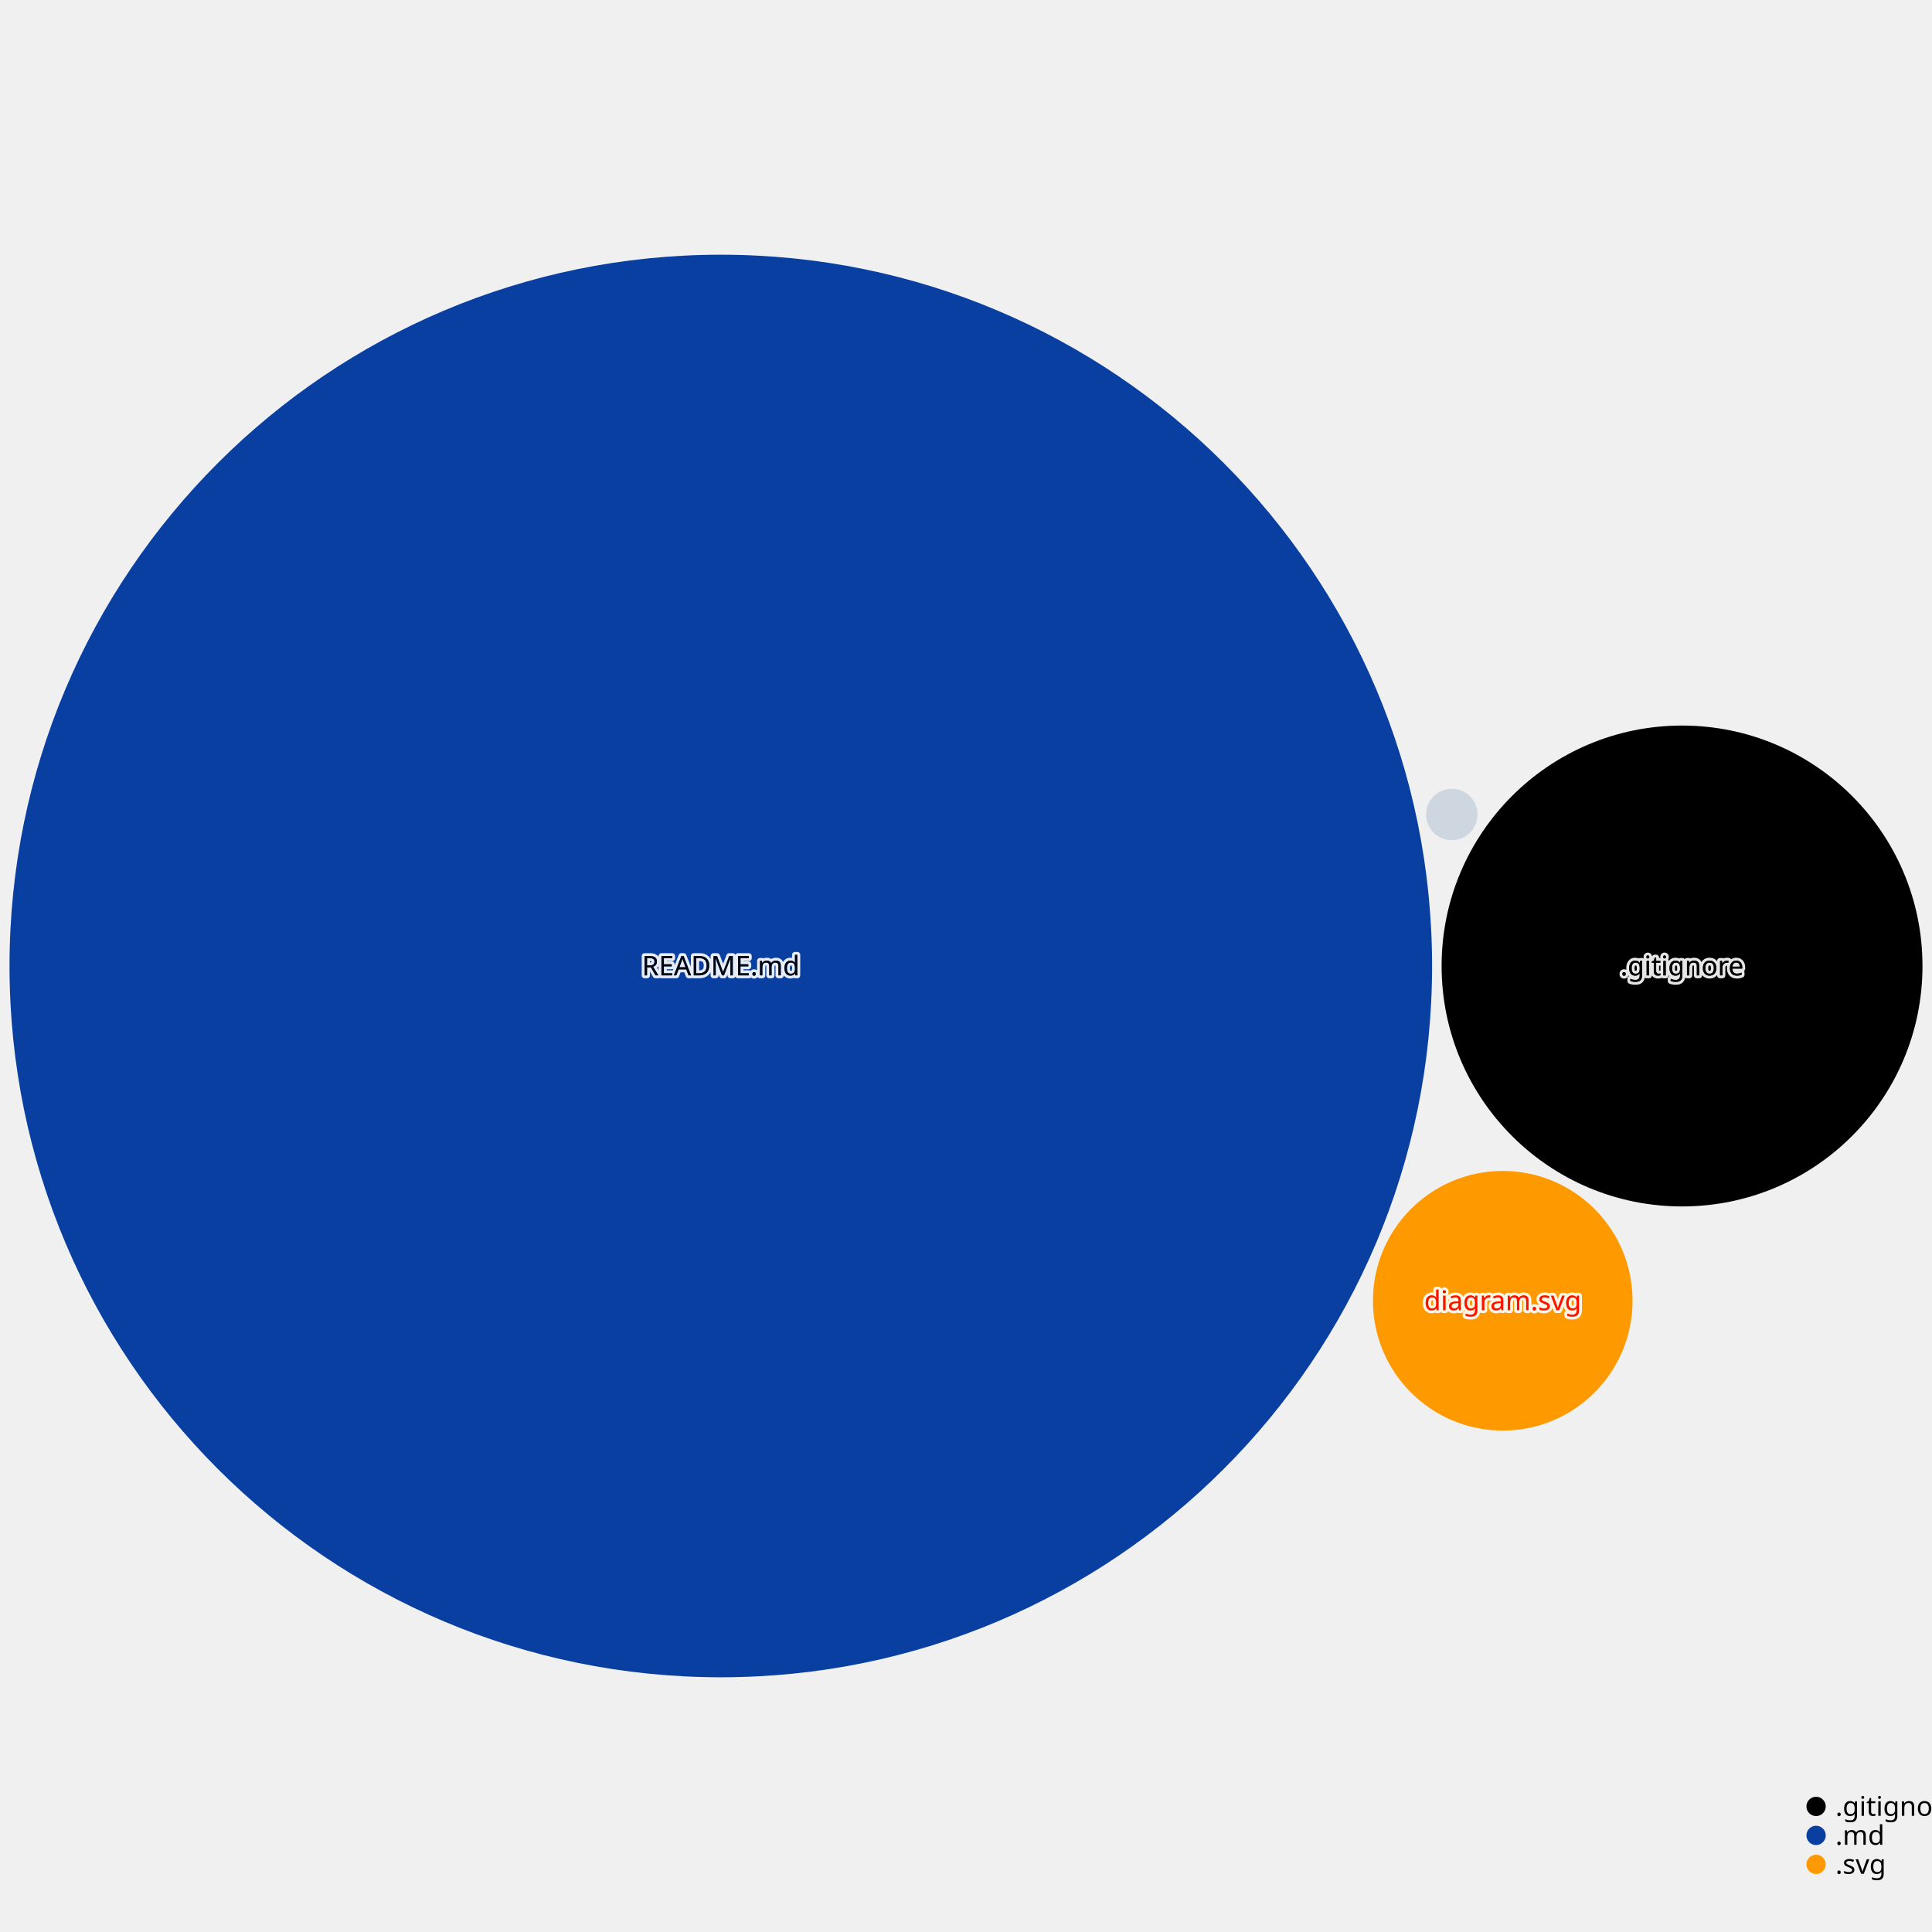
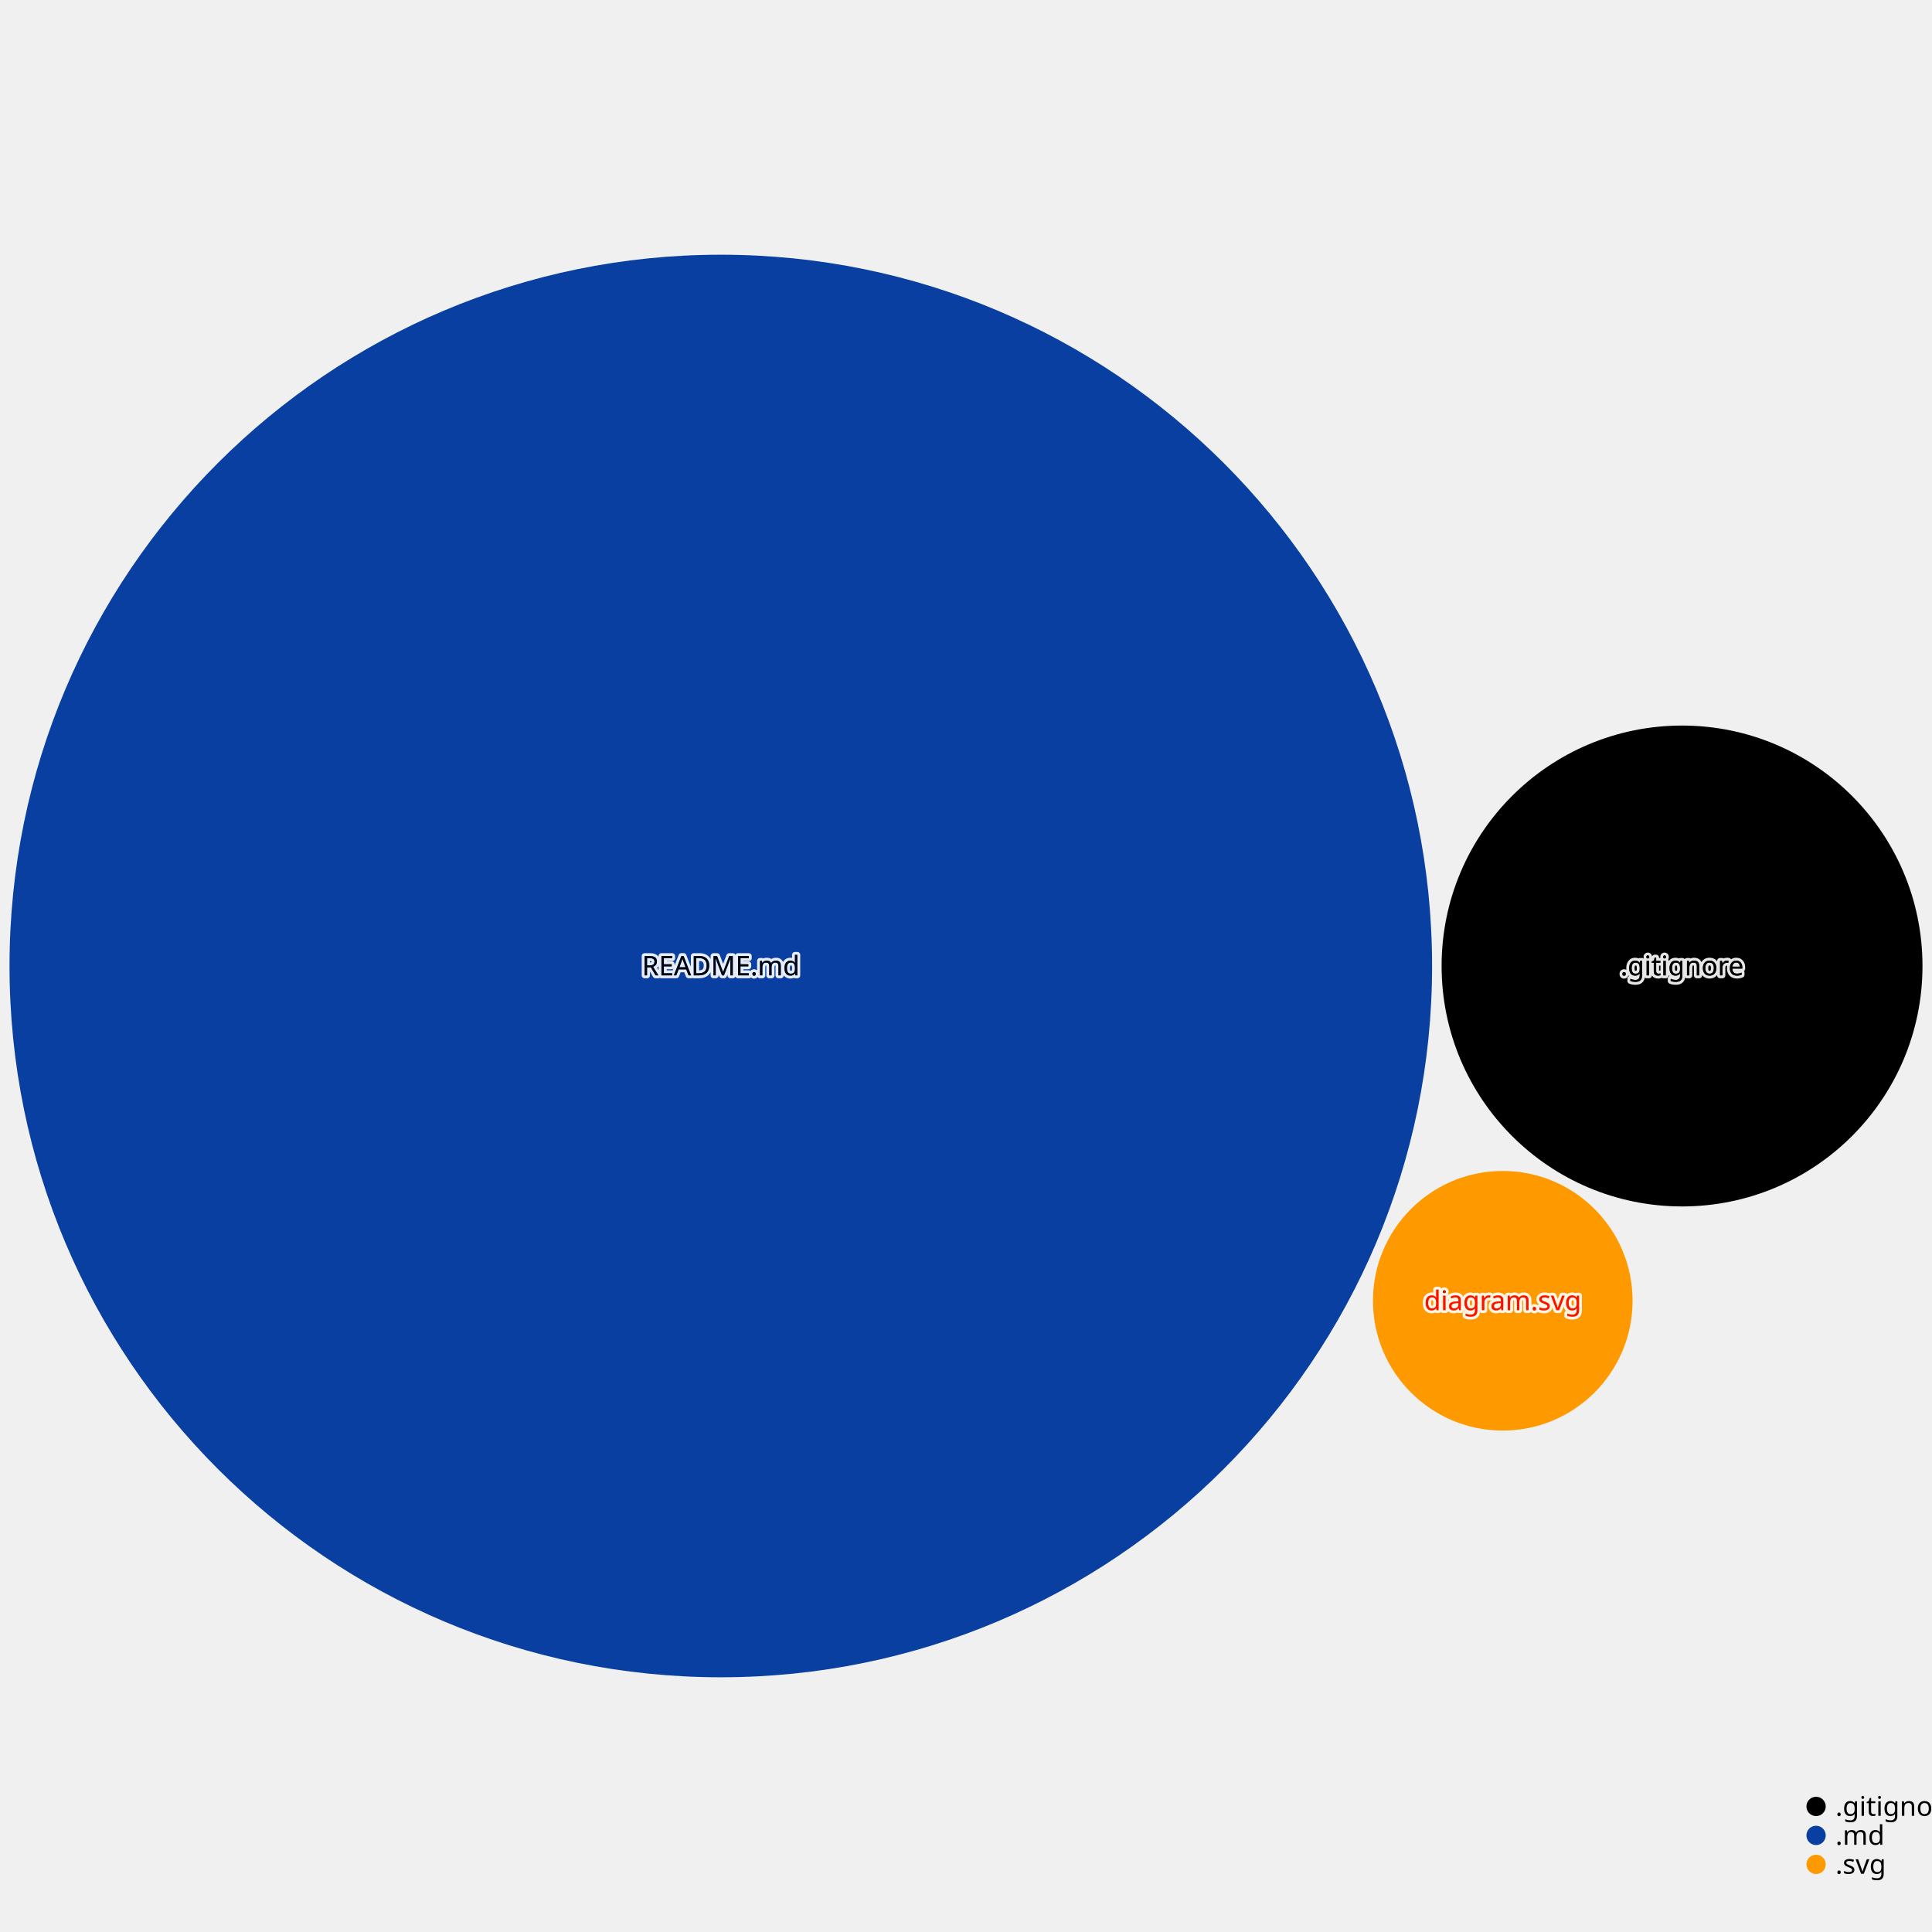
<svg xmlns="http://www.w3.org/2000/svg" width="1000" height="1000" style="background:white;font-family:sans-serif;overflow:visible">
  <defs>
    <filter id="glow" x="-50%" y="-50%" width="200%" height="200%">
      <feGaussianBlur stdDeviation="4" result="coloredBlur" />
      <feMerge>
        <feMergeNode in="coloredBlur" />
        <feMergeNode in="SourceGraphic" />
      </feMerge>
    </filter>
  </defs>
  <g style="fill:#083fa1;transition:transform 0s ease-out, fill 0.1s ease-out" transform="translate(373.0863, 500)">
    <circle style="transition:all 0.5s ease-out" r="368.16" stroke-width="0" stroke="#374151" />
  </g>
  <g style="fill:#000000;transition:transform 0s ease-out, fill 0.1s ease-out" transform="translate(870.6232, 500)">
    <circle style="transition:all 0.5s ease-out" r="124.451" stroke-width="0" stroke="#374151" />
  </g>
  <g style="fill:#ff9900;transition:transform 0s ease-out, fill 0.1s ease-out" transform="translate(777.8246, 673.2756)">
    <circle style="transition:all 0.5s ease-out" r="67.184" stroke-width="0" stroke="#374151" />
-   </g>
-   <g style="fill:#CED6E0;transition:transform 0s ease-out, fill 0.1s ease-out" transform="translate(751.4328, 421.5681)">
-     <circle style="transition:all 0.5s ease-out" r="13.304" stroke-width="0" stroke="#374151" />
  </g>
  <g style="fill:#083fa1;transition:transform 0s ease-out" transform="translate(373.0863, 500)">
    <text style="pointer-events:none;opacity:0.9;font-size:14px;font-weight:500;transition:all 0.5s ease-out" fill="#4B5563" text-anchor="middle" dominant-baseline="middle" stroke="white" stroke-width="3" stroke-linejoin="round">README.md</text>
    <text style="pointer-events:none;opacity:1;font-size:14px;font-weight:500;transition:all 0.5s ease-out" text-anchor="middle" dominant-baseline="middle">README.md</text>
    <text style="pointer-events:none;opacity:0.9;font-size:14px;font-weight:500;mix-blend-mode:color-burn;transition:all 0.5s ease-out" fill="#110101" text-anchor="middle" dominant-baseline="middle">README.md</text>
  </g>
  <g style="fill:#000000;transition:transform 0s ease-out" transform="translate(870.6232, 500)">
    <text style="pointer-events:none;opacity:0.9;font-size:14px;font-weight:500;transition:all 0.5s ease-out" fill="#4B5563" text-anchor="middle" dominant-baseline="middle" stroke="white" stroke-width="3" stroke-linejoin="round">.gitignore</text>
    <text style="pointer-events:none;opacity:1;font-size:14px;font-weight:500;transition:all 0.5s ease-out" text-anchor="middle" dominant-baseline="middle">.gitignore</text>
    <text style="pointer-events:none;opacity:0.9;font-size:14px;font-weight:500;mix-blend-mode:color-burn;transition:all 0.5s ease-out" fill="#110101" text-anchor="middle" dominant-baseline="middle">.gitignore</text>
  </g>
  <g style="fill:#ff9900;transition:transform 0s ease-out" transform="translate(777.8246, 673.2756)">
    <text style="pointer-events:none;opacity:0.9;font-size:14px;font-weight:500;transition:all 0.5s ease-out" fill="#4B5563" text-anchor="middle" dominant-baseline="middle" stroke="white" stroke-width="3" stroke-linejoin="round">diagram.svg</text>
    <text style="pointer-events:none;opacity:1;font-size:14px;font-weight:500;transition:all 0.5s ease-out" text-anchor="middle" dominant-baseline="middle">diagram.svg</text>
    <text style="pointer-events:none;opacity:0.9;font-size:14px;font-weight:500;mix-blend-mode:color-burn;transition:all 0.5s ease-out" fill="#110101" text-anchor="middle" dominant-baseline="middle">diagram.svg</text>
  </g>
  <g transform="translate(940, 935)">
    <g transform="translate(0, 0)">
      <circle r="5" fill="#000000" />
      <text x="10" style="font-size:14px;font-weight:300" dominant-baseline="middle">.gitignore</text>
    </g>
    <g transform="translate(0, 15)">
      <circle r="5" fill="#083fa1" />
      <text x="10" style="font-size:14px;font-weight:300" dominant-baseline="middle">.md</text>
    </g>
    <g transform="translate(0, 30)">
      <circle r="5" fill="#ff9900" />
      <text x="10" style="font-size:14px;font-weight:300" dominant-baseline="middle">.svg</text>
    </g>
    <g fill="#9CA3AF" style="font-weight:300;font-style:italic;font-size:12px">each dot sized by file size</g>
  </g>
</svg>
